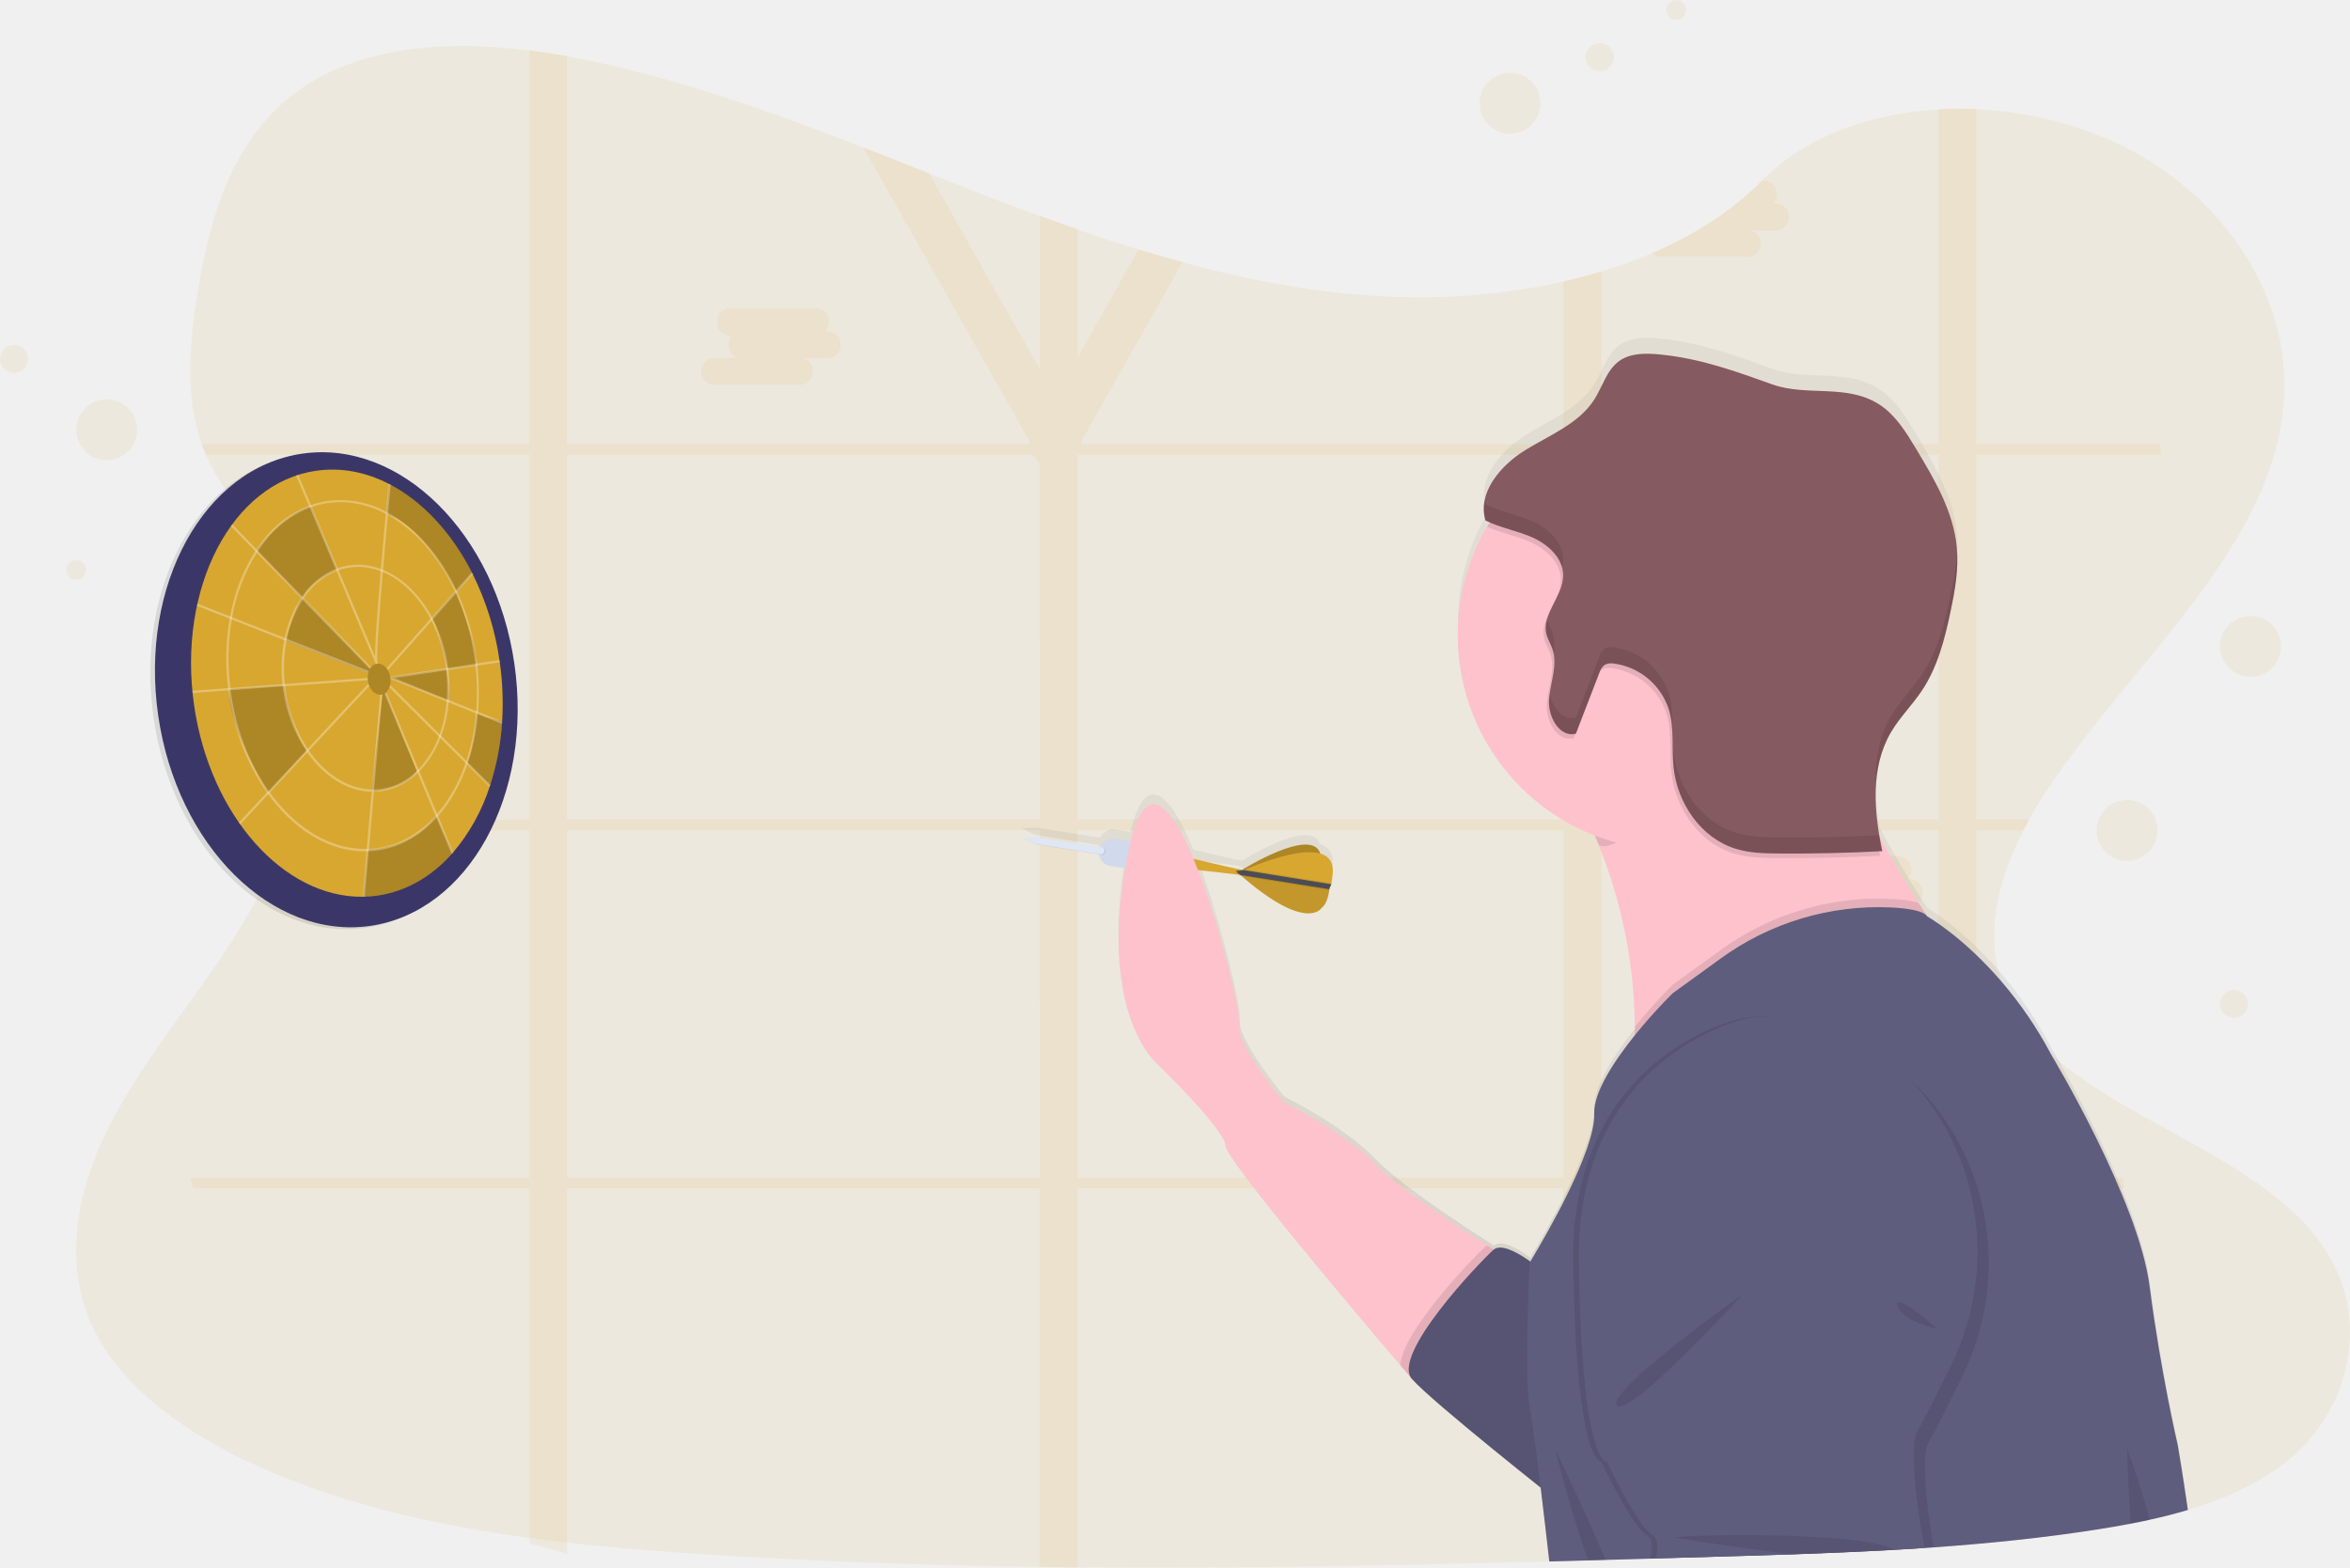
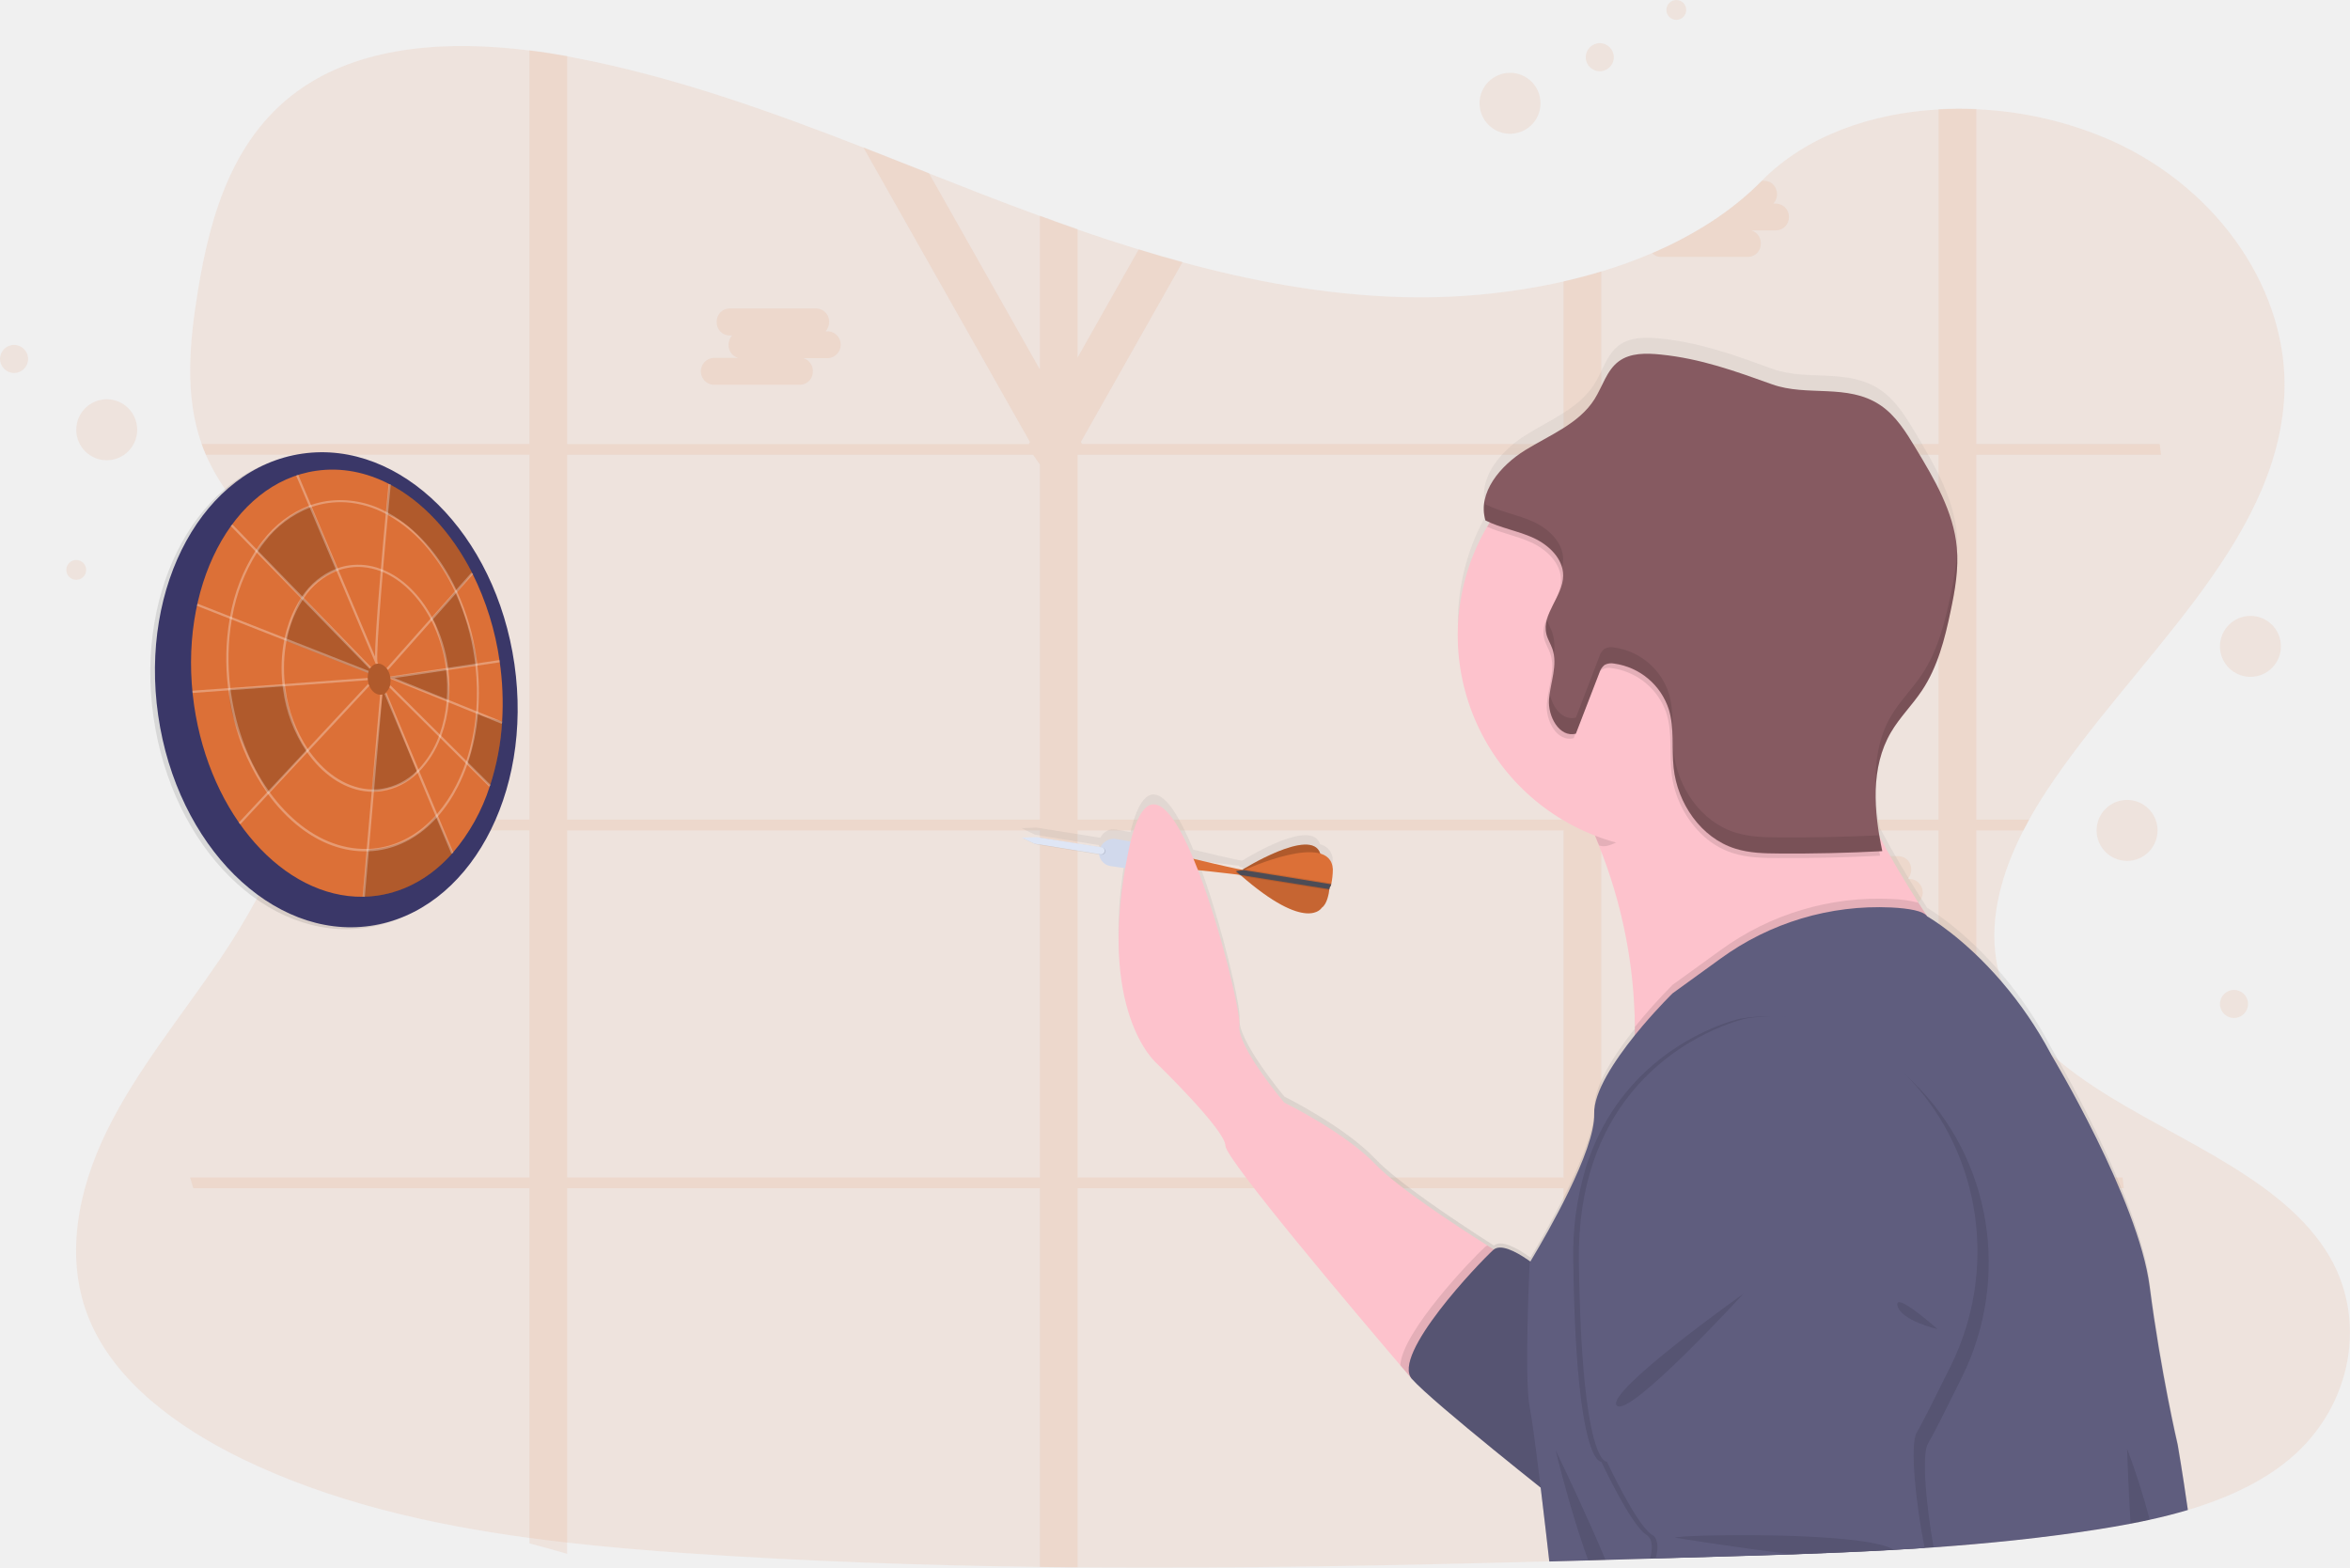
<svg xmlns="http://www.w3.org/2000/svg" id="5b47b5ee-1e8e-415c-b0a6-55d807c2d849" data-name="Layer 1" width="1043.39" height="696.02" viewBox="0 0 1043.39 696.02">
  <defs>
    <linearGradient id="4cef746e-0e8f-4707-9de6-a2d9a59d3521" x1="790.81" y1="795.21" x2="790.81" y2="252" gradientUnits="userSpaceOnUse">
      <stop offset="0" stop-color="gray" stop-opacity="0.25" />
      <stop offset="0.54" stop-color="gray" stop-opacity="0.12" />
      <stop offset="1" stop-color="gray" stop-opacity="0.1" />
    </linearGradient>
  </defs>
-   <path d="M1094.67,749.94c-11,9.12-24.28,15.62-38.62,20.43q-3.13,1.07-6.35,2c-5.54,1.65-11.21,3.08-16.93,4.33-2.82.63-5.66,1.21-8.5,1.75-4.83.93-9.68,1.76-14.5,2.52-17.89,2.81-35.9,4.89-54,6.47q-8.37.74-16.75,1.33l-2.23.16-4,.27-2.46.16c-3.74.25-7.48.47-11.21.68-14.95.84-29.92,1.45-44.89,2-11,.38-21.89.7-32.83,1l-22.25.65-5.75.17-2.52.07q-9.88.3-19.78.57l-1.86.05-5.8.17-11,.3-3.28.09-3,.08c-69.83,1.88-139.71,3.25-209.5,2.66q-8.38-.06-16.75-.18c-51.82-.67-103.58-2.48-155.25-6-18.16-1.24-36.44-2.74-54.62-4.81q-8.4-.95-16.75-2.07c-44.66-6-88.22-16.12-127.24-35-29.39-14.25-56.52-34.52-67.9-61.49-11.49-27.22-5.41-57.79,7.71-84.47s32.86-50.59,49.88-75.66c5.85-8.63,11.38-17.62,16.39-26.86.3-.56.61-1.13.9-1.69q3.85-7.23,7.26-14.64h0q3.24-7.06,6-14.26.83-2.15,1.59-4.29c.06-.16.12-.32.17-.48s.13-.36.19-.54a185.14,185.14,0,0,0,7.54-27.87l.24-1.32c.11-.63.22-1.25.32-1.88s.19-1.17.28-1.76h0a138,138,0,0,0,1.55-26.85c0-.33,0-.66,0-1A113.94,113.94,0,0,0,216.67,391h0c-.06-.39-.12-.77-.2-1.15a107.52,107.52,0,0,0-5.27-19.1c-.1-.27-.21-.55-.32-.83,0-.12-.09-.25-.14-.37-.75-1.91-1.55-3.8-2.43-5.69h0c-.14-.32-.3-.65-.45-1h0c-.29-.61-.58-1.22-.89-1.82h0q-2.11-4.31-4.7-8.51c-2-3.33-4.27-6.59-6.6-9.79l-.33-.45-.27-.38c-3.06-4.17-6.26-8.27-9.38-12.41-2.45-3.23-4.85-6.48-7.1-9.79l-.4-.6a99.75,99.75,0,0,1-7.28-12.53c-.42-.89-.83-1.78-1.21-2.68-.68-1.58-1.31-3.17-1.87-4.77-7.68-21.7-5.35-45.4-1.66-68,5.47-33.58,15.65-69.77,47.16-90.73,27.51-18.31,64.74-20.45,100-16,5.65.7,11.24,1.57,16.75,2.57l3,.57c44.6,8.55,86.78,23.69,128.44,39.9,9.73,3.79,19.44,7.64,29.14,11.47q11.37,4.49,22.75,8.93,13.15,5.12,26.5,10,8.34,3.06,16.75,6,13.49,4.69,27.16,8.91,9.68,3,19.46,5.65c31,8.44,62.8,14.29,95.35,15.42a291.28,291.28,0,0,0,73.81-6.84c5.65-1.28,11.25-2.75,16.75-4.41a218,218,0,0,0,22.6-8.19c18.61-8,35.34-18.56,48.58-32l.11-.11c19.61-19.89,48.36-30,78.48-31.69a164.14,164.14,0,0,1,16.75-.09,166.26,166.26,0,0,1,60.68,14.2c47.64,21.6,78.45,67.33,76.13,113-3.37,66.48-67.46,117.51-105.7,175.67-2.7,4.1-5.27,8.33-7.66,12.65-.88,1.58-1.72,3.17-2.54,4.77-9.42,18.4-15.08,38.27-12,57.36a61.25,61.25,0,0,0,2.44,9.91c.47,1.41,1,2.82,1.59,4.22,4.39,10.46,11.33,19.33,19.89,27.22a136,136,0,0,0,12.23,9.94c35.68,25.94,87.36,42.3,110.19,77.74C1130.06,686.56,1123,726.41,1094.67,749.94Z" transform="translate(-78.3 -101.99)" fill="#d8a730" opacity="0.1" />
-   <path d="M955.79,624.76V470.67H976.7c.82-1.6,1.66-3.19,2.54-4.77H955.79v-162h82c-.18-1.59-.38-3.2-.58-4.77H955.79V150.38a164.14,164.14,0,0,0-16.75.09V299.1H789.27V222.49c-5.5,1.66-11.1,3.13-16.75,4.41v72.2H558.73l-.51-.91,45.14-79.87q-9.78-2.65-19.46-5.65l-27.16,48.05v-57q-8.41-2.92-16.75-6V266l-49.25-87.14c-9.7-3.83-19.41-7.68-29.14-11.47l74,130.85-.52.91H330.12V126.87c-5.51-1-11.1-1.87-16.75-2.57V299.1H167.83c.56,1.6,1.19,3.19,1.87,4.77H313.37v162H208.11c-.05.16-.11.32-.17.48q-.76,2.14-1.59,4.29h107V624.76H162.69q.7,2.38,1.45,4.77H313.37V787.21q8.4,2.22,16.75,4.64V629.53H540V797.69q8.37.12,16.75.18V629.53H772.52V795l11-.3,5.8-.17v-165H939V788.79q8.38-.6,16.75-1.33V629.53h65.5c-.18-1.59-.35-3.18-.52-4.77Zm-415.8,0H330.12V470.67H540Zm0-158.86H330.12v-162H537l3,4.33ZM772.52,624.76H556.74V470.67H772.52Zm0-158.86H556.74v-162H772.52ZM939,624.76H789.27V470.67H939Zm0-158.86H789.27v-162H939Z" transform="translate(-78.3 -101.99)" fill="#d8a730" opacity="0.1" />
-   <path d="M872.57,198.26a5.78,5.78,0,0,1-5.54,6H855.85a5.92,5.92,0,0,1,4.24,5.8,5.78,5.78,0,0,1-5.54,6H815.71a5.29,5.29,0,0,1-3.84-1.68c18.61-8,35.34-18.56,48.58-32l.11-.11h1.22a5.33,5.33,0,0,1,3.91,1.75,6.26,6.26,0,0,1,0,8.38H867A5.78,5.78,0,0,1,872.57,198.26Z" transform="translate(-78.3 -101.99)" fill="#d8a730" opacity="0.1" />
-   <path d="M446.14,249.1h-1.29a6.19,6.19,0,0,0,1.58-4.16h0a5.78,5.78,0,0,0-5.54-6H402.05a5.78,5.78,0,0,0-5.54,6h0a5.78,5.78,0,0,0,5.54,6h1.3a6.19,6.19,0,0,0-1.59,4.16,5.93,5.93,0,0,0,4.24,5.8H394.82a6,6,0,0,0,0,11.93h38.84a5.78,5.78,0,0,0,5.54-6A5.91,5.91,0,0,0,435,261h11.18a6,6,0,0,0,0-11.94Z" transform="translate(-78.3 -101.99)" fill="#d8a730" opacity="0.1" />
-   <path d="M926.6,492.25h-1.3a6.14,6.14,0,0,0,1.58-4.16h0a5.78,5.78,0,0,0-5.54-6H882.5a5.79,5.79,0,0,0-5.54,6h0a5.79,5.79,0,0,0,5.54,6h1.3a6.18,6.18,0,0,0-1.58,4.16,5.9,5.9,0,0,0,4.24,5.79H875.28a6,6,0,0,0,0,11.94h38.84a5.79,5.79,0,0,0,5.54-6,5.91,5.91,0,0,0-4.24-5.79H926.6a6,6,0,0,0,0-11.94Z" transform="translate(-78.3 -101.99)" fill="#d8a730" opacity="0.1" />
+   <path d="M1094.67,749.94c-11,9.12-24.28,15.62-38.62,20.43q-3.13,1.07-6.35,2c-5.54,1.65-11.21,3.08-16.93,4.33-2.82.63-5.66,1.21-8.5,1.75-4.83.93-9.68,1.76-14.5,2.52-17.89,2.81-35.9,4.89-54,6.47q-8.37.74-16.75,1.33l-2.23.16-4,.27-2.46.16c-3.74.25-7.48.47-11.21.68-14.95.84-29.92,1.45-44.89,2-11,.38-21.89.7-32.83,1l-22.25.65-5.75.17-2.52.07q-9.88.3-19.78.57l-1.86.05-5.8.17-11,.3-3.28.09-3,.08c-69.83,1.88-139.71,3.25-209.5,2.66q-8.38-.06-16.75-.18c-51.82-.67-103.58-2.48-155.25-6-18.16-1.24-36.44-2.74-54.62-4.81q-8.4-.95-16.75-2.07c-44.66-6-88.22-16.12-127.24-35-29.39-14.25-56.52-34.52-67.9-61.49-11.49-27.22-5.41-57.79,7.71-84.47s32.86-50.59,49.88-75.66c5.85-8.63,11.38-17.62,16.39-26.86.3-.56.61-1.13.9-1.69q3.85-7.23,7.26-14.64h0q3.24-7.06,6-14.26.83-2.15,1.59-4.29c.06-.16.12-.32.17-.48s.13-.36.19-.54a185.14,185.14,0,0,0,7.54-27.87l.24-1.32c.11-.63.22-1.25.32-1.88s.19-1.17.28-1.76h0a138,138,0,0,0,1.55-26.85c0-.33,0-.66,0-1A113.94,113.94,0,0,0,216.67,391h0c-.06-.39-.12-.77-.2-1.15a107.52,107.52,0,0,0-5.27-19.1c-.1-.27-.21-.55-.32-.83,0-.12-.09-.25-.14-.37-.75-1.91-1.55-3.8-2.43-5.69h0c-.14-.32-.3-.65-.45-1h0c-.29-.61-.58-1.22-.89-1.82h0q-2.11-4.31-4.7-8.51c-2-3.33-4.27-6.59-6.6-9.79l-.33-.45-.27-.38c-3.06-4.17-6.26-8.27-9.38-12.41-2.45-3.23-4.85-6.48-7.1-9.79l-.4-.6a99.75,99.75,0,0,1-7.28-12.53c-.42-.89-.83-1.78-1.21-2.68-.68-1.58-1.31-3.17-1.87-4.77-7.68-21.7-5.35-45.4-1.66-68,5.47-33.58,15.65-69.77,47.16-90.73,27.51-18.31,64.74-20.45,100-16,5.65.7,11.24,1.57,16.75,2.57l3,.57c44.6,8.55,86.78,23.69,128.44,39.9,9.73,3.79,19.44,7.64,29.14,11.47q11.37,4.49,22.75,8.93,13.15,5.12,26.5,10,8.34,3.06,16.75,6,13.49,4.69,27.16,8.91,9.68,3,19.46,5.65c31,8.44,62.8,14.29,95.35,15.42a291.28,291.28,0,0,0,73.81-6.84c5.65-1.28,11.25-2.75,16.75-4.41a218,218,0,0,0,22.6-8.19c18.61-8,35.34-18.56,48.58-32l.11-.11c19.61-19.89,48.36-30,78.48-31.69a164.14,164.14,0,0,1,16.75-.09,166.26,166.26,0,0,1,60.68,14.2c47.64,21.6,78.45,67.33,76.13,113-3.37,66.48-67.46,117.51-105.7,175.67-2.7,4.1-5.27,8.33-7.66,12.65-.88,1.58-1.72,3.17-2.54,4.77-9.42,18.4-15.08,38.27-12,57.36a61.25,61.25,0,0,0,2.44,9.91c.47,1.41,1,2.82,1.59,4.22,4.39,10.46,11.33,19.33,19.89,27.22a136,136,0,0,0,12.23,9.94c35.68,25.94,87.36,42.3,110.19,77.74C1130.06,686.56,1123,726.41,1094.67,749.94Z" transform="translate(-78.3 -101.99)" fill="#dc7037" opacity="0.1" />
+   <path d="M955.79,624.76V470.67H976.7c.82-1.6,1.66-3.19,2.54-4.77H955.79v-162h82c-.18-1.59-.38-3.2-.58-4.77H955.79V150.38a164.14,164.14,0,0,0-16.75.09V299.1H789.27V222.49c-5.5,1.66-11.1,3.13-16.75,4.41v72.2H558.73l-.51-.91,45.14-79.87q-9.78-2.65-19.46-5.65l-27.16,48.05v-57q-8.41-2.92-16.75-6V266l-49.25-87.14c-9.7-3.83-19.41-7.68-29.14-11.47l74,130.85-.52.91H330.12V126.87c-5.51-1-11.1-1.87-16.75-2.57V299.1H167.83c.56,1.6,1.19,3.19,1.87,4.77H313.37v162H208.11c-.05.16-.11.32-.17.48q-.76,2.14-1.59,4.29h107V624.76H162.69q.7,2.38,1.45,4.77H313.37V787.21q8.4,2.22,16.75,4.64V629.53H540V797.69q8.37.12,16.75.18V629.53H772.52V795l11-.3,5.8-.17v-165H939V788.79q8.38-.6,16.75-1.33V629.53h65.5c-.18-1.59-.35-3.18-.52-4.77Zm-415.8,0H330.12V470.67H540Zm0-158.86H330.12v-162H537l3,4.33ZM772.52,624.76H556.74V470.67H772.52Zm0-158.86H556.74v-162H772.52ZM939,624.76H789.27V470.67H939Zm0-158.86H789.27v-162H939Z" transform="translate(-78.3 -101.99)" fill="#dc7037" opacity="0.1" />
+   <path d="M872.57,198.26a5.78,5.78,0,0,1-5.54,6H855.85a5.92,5.92,0,0,1,4.24,5.8,5.78,5.78,0,0,1-5.54,6H815.71a5.29,5.29,0,0,1-3.84-1.68c18.61-8,35.34-18.56,48.58-32l.11-.11h1.22a5.33,5.33,0,0,1,3.91,1.75,6.26,6.26,0,0,1,0,8.38H867A5.78,5.78,0,0,1,872.57,198.26Z" transform="translate(-78.3 -101.99)" fill="#dc7037" opacity="0.1" />
+   <path d="M446.14,249.1h-1.29a6.19,6.19,0,0,0,1.58-4.16h0a5.78,5.78,0,0,0-5.54-6H402.05a5.78,5.78,0,0,0-5.54,6h0a5.78,5.78,0,0,0,5.54,6h1.3a6.19,6.19,0,0,0-1.59,4.16,5.93,5.93,0,0,0,4.24,5.8H394.82a6,6,0,0,0,0,11.93h38.84a5.78,5.78,0,0,0,5.54-6A5.91,5.91,0,0,0,435,261h11.18a6,6,0,0,0,0-11.94Z" transform="translate(-78.3 -101.99)" fill="#dc7037" opacity="0.1" />
+   <path d="M926.6,492.25h-1.3a6.14,6.14,0,0,0,1.58-4.16h0a5.78,5.78,0,0,0-5.54-6H882.5a5.79,5.79,0,0,0-5.54,6h0a5.79,5.79,0,0,0,5.54,6h1.3a6.18,6.18,0,0,0-1.58,4.16,5.9,5.9,0,0,0,4.24,5.79H875.28a6,6,0,0,0,0,11.94h38.84a5.79,5.79,0,0,0,5.54-6,5.91,5.91,0,0,0-4.24-5.79H926.6a6,6,0,0,0,0-11.94Z" transform="translate(-78.3 -101.99)" fill="#dc7037" opacity="0.1" />
  <ellipse cx="225.54" cy="409.09" rx="79.9" ry="105.91" transform="translate(-134.33 -65.65) rotate(-8.2)" opacity="0.1" />
  <ellipse cx="227.6" cy="408.24" rx="79.9" ry="105.91" transform="translate(-134.18 -65.37) rotate(-8.2)" fill="#3a3768" />
-   <path d="M301.25,422.17A114.05,114.05,0,0,1,295.79,451a85.53,85.53,0,0,1-16.48,29.63c-9,10.29-20.44,17.1-33.42,19a50.47,50.47,0,0,1-6.47.5c-35.1.48-67.88-36-74.95-85.07C157,363,181.25,316.35,218.71,311c11.15-1.61,22.2.61,32.43,5.91,14.73,7.6,27.76,21.58,36.88,39.64h0a126.76,126.76,0,0,1,12.11,39A129.4,129.4,0,0,1,301.25,422.17Z" transform="translate(-78.3 -101.99)" fill="#d8a730" />
-   <path d="M248.18,409.4l-4.84,44.09s15.48-1.45,20-9.19l-14.27-35.64Z" transform="translate(-78.3 -101.99)" fill="#d8a730" />
+   <path d="M301.25,422.17A114.05,114.05,0,0,1,295.79,451a85.53,85.53,0,0,1-16.48,29.63c-9,10.29-20.44,17.1-33.42,19a50.47,50.47,0,0,1-6.47.5c-35.1.48-67.88-36-74.95-85.07C157,363,181.25,316.35,218.71,311c11.15-1.61,22.2.61,32.43,5.91,14.73,7.6,27.76,21.58,36.88,39.64h0a126.76,126.76,0,0,1,12.11,39A129.4,129.4,0,0,1,301.25,422.17Z" transform="translate(-78.3 -101.99)" fill="#dc7037" />
+   <path d="M248.18,409.4l-4.84,44.09s15.48-1.45,20-9.19l-14.27-35.64Z" transform="translate(-78.3 -101.99)" fill="#dc7037" />
  <path d="M248.18,409.4l-4.84,44.09s15.48-1.45,20-9.19l-14.27-35.64Z" transform="translate(-78.3 -101.99)" opacity="0.2" />
  <path d="M180.07,407.93l24.35-1.64s2.53,18.5,10.22,28.91L197.35,454S179.42,425.43,180.07,407.93Z" transform="translate(-78.3 -101.99)" opacity="0.2" />
  <rect x="171.26" y="436.31" width="84.22" height="1" transform="translate(-329.9 192.93) rotate(-47)" fill="#fff" opacity="0.3" />
  <polygon points="85.49 307.66 85.41 306.66 165.29 300.84 165.37 301.83 85.49 307.66" fill="#fff" opacity="0.3" />
  <path d="M288,356.51h0l-6.91,8.38c-17.09-32.71-31.35-34.55-31.35-34.55l1.38-13.48C265.87,324.47,278.9,338.45,288,356.51Z" transform="translate(-78.3 -101.99)" opacity="0.2" />
  <path d="M212.41,366.9l31.54,33-2.21.93-36.68-14.42S208,374.68,212.41,366.9Z" transform="translate(-78.3 -101.99)" opacity="0.2" />
  <rect x="203.38" y="344.53" width="1" height="81.76" transform="translate(-307.7 332.24) rotate(-68.55)" fill="#fff" opacity="0.3" />
  <path d="M250.79,402.64,276.51,399s1.81,10.64.85,13.75a2.33,2.33,0,0,1-.11.28Z" transform="translate(-78.3 -101.99)" opacity="0.2" />
  <path d="M192.14,346.34s10.75-15.53,24.14-19.65L228.12,355s-11.54,4.27-15.58,12.79Z" transform="translate(-78.3 -101.99)" opacity="0.2" />
  <path d="M246.43,397.3l-.86-.11c-.19,0-.4-.06-.54-.66l-35.25-83.4.92-.39,34.11,80.72c0-4.49.54-14.49,2.41-36.78,1.65-19.68,3.57-39.58,3.59-39.78l1,.1c-2.86,29.61-6.68,74-5.92,79Z" transform="translate(-78.3 -101.99)" fill="#fff" opacity="0.3" />
  <rect x="211.45" y="322.63" width="1" height="88.47" transform="translate(-274.03 149.51) rotate(-44.18)" fill="#fff" opacity="0.3" />
  <path d="M269.87,376.67l10.77-12.2s10.23,25.23,9.08,32.73L276.93,399S272.33,377.35,269.87,376.67Z" transform="translate(-78.3 -101.99)" opacity="0.2" />
  <rect x="240.61" y="377.3" width="56.97" height="1" transform="translate(-270.38 226.16) rotate(-48.39)" fill="#fff" opacity="0.3" />
  <path d="M277.4,399.45l-.06-.53c0-.16,0-.31-.07-.46s0-.41-.08-.62a66.13,66.13,0,0,0-6.62-20.95c-.11-.21-.22-.42-.34-.63a2.19,2.19,0,0,0-.16-.3c-5.38-10-13.1-17.47-21.71-21-.32-.14-.64-.26-1-.38a28.24,28.24,0,0,0-14-1.59,26.65,26.65,0,0,0-5.16,1.27,2.43,2.43,0,0,0-.38.13l-.57.21a32.77,32.77,0,0,0-14.78,12.12l-.11.16-.29.43h0a2.2,2.2,0,0,0-.17.25c-.42.63-.83,1.27-1.22,1.94s-.74,1.28-1.09,2a53.16,53.16,0,0,0-4.9,13.74c-.08.33-.15.67-.21,1a65.62,65.62,0,0,0-.78,19.52l.06.59c0,.13,0,.27.05.4.07.55.14,1.1.22,1.65a64.41,64.41,0,0,0,10.1,26.82c.06.1.13.19.2.29s.25.37.39.55c.34.5.69,1,1.06,1.46,7,9.31,16.37,15.24,26.19,15.94.43,0,.87.05,1.31.06h1a26.2,26.2,0,0,0,3.52-.27,29.08,29.08,0,0,0,15.89-8c.26-.24.52-.49.77-.75a43.42,43.42,0,0,0,9.35-14.74c.14-.34.27-.68.4-1a59.44,59.44,0,0,0,3.34-14.88l.09-1.05A67.71,67.71,0,0,0,277.4,399.45ZM273.49,428c-.12.35-.25.7-.38,1a42.78,42.78,0,0,1-9,14.51c-.25.26-.5.52-.76.76a28.15,28.15,0,0,1-15.62,7.94,24.31,24.31,0,0,1-3.29.26h-1c-10.27-.21-20.11-6.4-27.34-16.32l-.62-.87c-.2-.28-.39-.56-.57-.85a63.29,63.29,0,0,1-9.81-26.22c-.08-.53-.15-1.06-.21-1.58,0-.34-.08-.67-.11-1a64.63,64.63,0,0,1,.73-19.07c.06-.34.12-.67.2-1a52.07,52.07,0,0,1,4.85-13.65l.66-1.21c.47-.83,1-1.64,1.47-2.41.15-.23.3-.46.46-.68a1.63,1.63,0,0,1,.11-.17,31.91,31.91,0,0,1,14.46-11.93l.94-.35h0a26.55,26.55,0,0,1,10.55-1.39,28.69,28.69,0,0,1,8.11,1.82l1,.39c8.38,3.52,15.87,10.92,21.09,20.75.17.31.33.63.49.95A65.5,65.5,0,0,1,276.2,398l.09.61h0c0,.12,0,.25,0,.37s.05.41.07.62a66,66,0,0,1,.31,12.83c0,.11,0,.22,0,.32l-.06.73h0A57.91,57.91,0,0,1,273.49,428Z" transform="translate(-78.3 -101.99)" fill="#fff" opacity="0.3" />
  <path d="M301.25,422.17A114.05,114.05,0,0,1,295.79,451l-10.27-10.39c2.8-4.22,4.52-22.4,4.52-22.4l.59.41C291.15,419.73,296.83,421.18,301.25,422.17Z" transform="translate(-78.3 -101.99)" opacity="0.2" />
  <rect x="273.08" y="397.4" width="1" height="62.76" transform="translate(-301.65 218.32) rotate(-45.15)" fill="#fff" opacity="0.3" />
  <polygon points="222.71 321.35 171.41 300.61 221.75 293.04 221.9 294.03 175.18 301.05 223.08 320.42 222.71 321.35" fill="#fff" opacity="0.3" />
  <path d="M279.31,480.67c-9,10.29-20.44,17.1-33.42,19a50.47,50.47,0,0,1-6.47.5l2.1-21s19.23.29,30.37-15.23Z" transform="translate(-78.3 -101.99)" opacity="0.2" />
  <rect x="263.8" y="406.81" width="1" height="77.01" transform="translate(-229.72 34.56) rotate(-22.71)" fill="#fff" opacity="0.3" />
  <rect x="198.63" y="454.76" width="90.1" height="1" transform="translate(-309.25 556.67) rotate(-85.04)" fill="#fff" opacity="0.3" />
  <path d="M290.3,397.51c0-.33-.07-.66-.12-1-.09-.82-.2-1.64-.32-2.46a106.11,106.11,0,0,0-8.55-29.27l0-.09-.42-.89c-7.33-15.45-18.05-27.51-30.24-34.13-.24-.14-.49-.27-.74-.4l-.21-.11a42.84,42.84,0,0,0-26-4.75,40,40,0,0,0-7.31,1.77l-.94.34h0a47.36,47.36,0,0,0-20.37,15.35q-1.5,1.89-2.87,3.94c-.19.28-.38.56-.56.85a80.42,80.42,0,0,0-11.19,29c-.07.33-.13.66-.18,1a104.88,104.88,0,0,0-.71,30.82c0,.33.08.66.13,1s.12.95.19,1.43c.11.77.23,1.55.36,2.31,0,0,0,0,0,.07.49,3,1.1,5.91,1.82,8.77a.29.29,0,0,0,0,.09,97,97,0,0,0,14.74,32.69c.19.28.38.55.59.83a77.44,77.44,0,0,0,6.4,7.71c1.34,1.42,2.72,2.75,4.12,4,9.07,8.13,19.2,12.75,29.47,13.48,1.2.08,2.41.11,3.61.08h.42a5.68,5.68,0,0,0,.59,0,38.53,38.53,0,0,0,4-.36c9.84-1.42,18.75-6.38,26-14.35.09-.09.17-.19.25-.28l.49-.54a64,64,0,0,0,8.87-13.22,77.16,77.16,0,0,0,4.08-9.53,5.52,5.52,0,0,0,.18-.53,5.52,5.52,0,0,0,.18-.53,91.59,91.59,0,0,0,4.44-21.45c0-.16,0-.31.05-.47s0-.38.05-.57q.31-4.08.32-8.25A109.44,109.44,0,0,0,290.3,397.51Zm-.69,21.22a90.45,90.45,0,0,1-4.26,21.06q-.17.52-.36,1a76.57,76.57,0,0,1-4.18,9.86,62.92,62.92,0,0,1-8.42,12.64c-.23.28-.48.56-.73.83-7.2,8-16,13-25.76,14.39q-1.89.27-3.78.36l-1,0c-11.39.24-22.77-4.47-32.81-13.59-1.27-1.15-2.52-2.38-3.75-3.67a78.67,78.67,0,0,1-6.44-7.76l-.29-.42-.3-.42c-8.49-12-14.3-27-16.65-43.33-.07-.45-.13-.9-.19-1.35,0-.17,0-.34-.07-.52s0-.31-.05-.47a104,104,0,0,1,.65-30.38l.18-1a79.39,79.39,0,0,1,11-28.64q.15-.25.33-.51c.07-.12.15-.24.23-.35.88-1.33,1.81-2.61,2.77-3.83a46.48,46.48,0,0,1,20.16-15.26l.67-.24.28-.1a38.87,38.87,0,0,1,7.06-1.7,39.55,39.55,0,0,1,8.34-.3,43.84,43.84,0,0,1,17.38,5.13l.2.1.75.41a63.73,63.73,0,0,1,18,15.27,87,87,0,0,1,11.66,18.6c.05.09.09.19.13.28l.33.7h0a105.64,105.64,0,0,1,8.28,28.6c.12.82.23,1.63.33,2.45,0,.2,0,.39.07.59s0,.27,0,.41a105.92,105.92,0,0,1,.39,20Q289.67,418.2,289.61,418.73Z" transform="translate(-78.3 -101.99)" fill="#fff" opacity="0.3" />
-   <ellipse cx="246.62" cy="403.54" rx="5.03" ry="6.92" transform="translate(-133.32 -62.7) rotate(-8.2)" fill="#d8a730" />
+   <ellipse cx="246.62" cy="403.54" rx="5.03" ry="6.92" transform="translate(-133.32 -62.7) rotate(-8.2)" fill="#dc7037" />
  <ellipse cx="246.62" cy="403.54" rx="5.03" ry="6.92" transform="translate(-133.32 -62.7) rotate(-8.2)" opacity="0.2" />
-   <circle cx="670.45" cy="45.86" r="13.54" fill="#d8a730" opacity="0.1" />
-   <circle cx="47.39" cy="190.8" r="13.54" fill="#d8a730" opacity="0.1" />
-   <circle cx="999.19" cy="286.97" r="13.54" fill="#d8a730" opacity="0.1" />
-   <circle cx="944.41" cy="368.68" r="13.54" fill="#d8a730" opacity="0.1" />
-   <circle cx="710.3" cy="25.4" r="6.24" fill="#d8a730" opacity="0.1" />
-   <circle cx="6.24" cy="159.36" r="6.24" fill="#d8a730" opacity="0.1" />
-   <circle cx="991.89" cy="445.73" r="6.24" fill="#d8a730" opacity="0.1" />
-   <circle cx="744.28" cy="4.41" r="4.41" fill="#d8a730" opacity="0.1" />
-   <circle cx="33.85" cy="253.03" r="4.41" fill="#d8a730" opacity="0.1" />
+   <circle cx="670.45" cy="45.86" r="13.54" fill="#dc7037" opacity="0.1" />
+   <circle cx="47.39" cy="190.8" r="13.54" fill="#dc7037" opacity="0.1" />
+   <circle cx="999.19" cy="286.97" r="13.54" fill="#dc7037" opacity="0.1" />
+   <circle cx="944.41" cy="368.68" r="13.54" fill="#dc7037" opacity="0.1" />
+   <circle cx="710.3" cy="25.4" r="6.24" fill="#dc7037" opacity="0.1" />
+   <circle cx="6.24" cy="159.36" r="6.24" fill="#dc7037" opacity="0.1" />
+   <circle cx="991.89" cy="445.73" r="6.24" fill="#dc7037" opacity="0.1" />
+   <circle cx="744.28" cy="4.41" r="4.41" fill="#dc7037" opacity="0.1" />
+   <circle cx="33.85" cy="253.03" r="4.41" fill="#dc7037" opacity="0.1" />
  <path d="M1045.21,742.79s-7.48-32.17-12.46-71.28-43.59-104.1-43.59-104.1c-.17-.33-.35-.67-.53-1a177.52,177.52,0,0,0-21.48-31.85c-17-20.07-32.42-29.09-33.19-29.53h0c-1.22-1.86-2.53-3.91-3.91-6.1-5.18-8.19-11.34-18.49-17.22-29.61,0-.26-.09-.51-.14-.77h0c-2.62-15.84-2.72-32.5,5.16-46.18,3.89-6.75,9.5-12.31,13.78-18.81,7-10.6,10.18-23.25,12.75-35.73,1.81-8.73,3.37-17.63,2.91-26.52,0-.14,0-.27,0-.4v0c0-.62-.08-1.24-.14-1.86-1.47-16.12-9.92-30.6-18.16-44.47-4.34-7.3-8.9-14.83-15.89-19.55-14.54-9.81-32.36-3.67-47.9-9.29-16.51-6-31.6-11.59-49.57-13.43-6.37-.65-13.37-.81-18.53,3-5.42,4-7.22,11.3-10.82,17.07-6.87,11-19.83,16-30.77,22.92-8.31,5.21-16.28,13.54-18,22.71,0,0,0-.05,0-.08a20.22,20.22,0,0,0-.32,3c0,.06,0,.13,0,.19v.3a18.17,18.17,0,0,0,.74,5.47c.62.32,1.25.6,1.89.88-.4.65-.8,1.3-1.18,2l-.84,1.49A97.36,97.36,0,0,0,786.41,468.7h0c.59,1.44,1.2,2.93,1.8,4.47a226.44,226.44,0,0,1,16,81.58h0c0,.26,0,.52,0,.78,0,1,0,2,0,3.05h0c-9,11.4-18.33,25.54-18,35.32.54,16.38-21.3,54.49-27.19,64.45l-1.18,2h0c-5.88-4.26-12.87-8.09-16.26-5.4l-2.84-1.82c-14.36-9.22-40-26.3-49.67-36.51-13.7-14.51-40.48-27.76-40.48-27.76s-21.17-25.24-19.92-34.7c.62-4.71-7.88-42.31-18.41-69.9,7.69.81,15.59,1.78,18,2.08l.59.52.83.13c29.11,25.58,35.48,14.18,35.48,14.18,2.38-1.61,3.19-6.46,3.42-8.32,0-.18,0-.32,0-.44l.15,0c0-.15,0-.27,0-.37a2.68,2.68,0,0,0,.16-.34l.07-.13.05-.1c0-.08.07-.17.11-.26a4.63,4.63,0,0,0,.39-1l-.08,0a37.45,37.45,0,0,0,.61-6.34,7.2,7.2,0,0,0-5.64-7.06c0-.05,0-.1-.05-.16-3.78-11.24-31.27,5.43-34.31,7.32l-.74.08c-5.51-1.1-14-3.11-21.19-4.85-9.75-23.72-20.81-37-27.9-7.81l-6.52-1.12a6,6,0,0,0-4.66,1.1,7.91,7.91,0,0,0-2.23,2.54l-28.29-4.48-6.67.23,5.65,2.73.42.2,28.29,4.61a6.13,6.13,0,0,0,5.25,5.29l6.35.92c-11.34,66.19,14,87.79,14,87.79s30.51,29.92,30.51,37c0,6,59.56,77.27,77.66,98.78,3.24,3.86,5.16,6.12,5.16,6.12,7.11,8.17,41.3,36.08,57.21,48.94h0c1.56,13,3,26,3.83,33.13l3-.08,14.23-.39,7.66-.23q9.9-.27,19.78-.57l2.52-.07,5.75-.18q11.13-.32,22.25-.66c10.94-.33,21.88-.65,32.83-1,15-.53,29.94-1.14,44.89-2,3.73-.21,7.47-.43,11.21-.68l2.46-.17,4-.27c24.46-1.73,48.82-4.22,73-8.06,4.82-.77,9.67-1.61,14.5-2.56,2.84-.54,5.68-1.13,8.5-1.77,5.72-1.27,11.39-2.72,16.93-4.39C1047.32,755.19,1045.21,742.79,1045.21,742.79Z" transform="translate(-78.3 -101.99)" fill="url(#4cef746e-0e8f-4707-9de6-a2d9a59d3521)" />
-   <path d="M632.76,490.57l-3.72-.13s-25.23-3.13-33.31-3.32a5.58,5.58,0,0,0-2.43.19l1.79-7.22,2.19.54c7.69,1.9,33.18,8.14,37.28,8.28C639.41,489.07,632.76,490.57,632.76,490.57Z" transform="translate(-78.3 -101.99)" fill="#d8a730" />
-   <path d="M629.83,488.17s30.6-19.14,34.6-7.39S658,494.26,658,494.26Z" transform="translate(-78.3 -101.99)" fill="#d8a730" />
+   <path d="M632.76,490.57l-3.72-.13s-25.23-3.13-33.31-3.32a5.58,5.58,0,0,0-2.43.19l1.79-7.22,2.19.54c7.69,1.9,33.18,8.14,37.28,8.28C639.41,489.07,632.76,490.57,632.76,490.57Z" transform="translate(-78.3 -101.99)" fill="#dc7037" />
+   <path d="M629.83,488.17s30.6-19.14,34.6-7.39S658,494.26,658,494.26Z" transform="translate(-78.3 -101.99)" fill="#dc7037" />
  <path d="M629.83,488.17s30.6-19.14,34.6-7.39S658,494.26,658,494.26Z" transform="translate(-78.3 -101.99)" opacity="0.2" />
-   <path d="M665.15,505S658.7,516.42,629,490.44l.41-.53,1.23-1.59s38.44-17.67,39.44-.41a33.31,33.31,0,0,1-.72,6.68,3.46,3.46,0,0,1-.61,1.32l-.14.13s0,.27-.08.73C668.34,498.61,667.53,503.39,665.15,505Z" transform="translate(-78.3 -101.99)" fill="#d8a730" />
+   <path d="M665.15,505S658.7,516.42,629,490.44l.41-.53,1.23-1.59s38.44-17.67,39.44-.41a33.31,33.31,0,0,1-.72,6.68,3.46,3.46,0,0,1-.61,1.32l-.14.13s0,.27-.08.73C668.34,498.61,667.53,503.39,665.15,505Z" transform="translate(-78.3 -101.99)" fill="#dc7037" />
  <path d="M665.15,505S658.7,516.42,629,490.44l.41-.53.69-.71,38.65,6.71-.14.13s0,.27-.08.73C668.34,498.61,667.53,503.39,665.15,505Z" transform="translate(-78.3 -101.99)" opacity="0.1" />
  <path d="M668.77,496.36,629.23,490l-2-1.7,3.62-.42,38.71,6.27a2.87,2.87,0,0,1-.74,1.45S668.83,495.9,668.77,496.36Z" transform="translate(-78.3 -101.99)" opacity="0.1" />
  <path d="M668.38,497.18l-39.54-6.33-2-1.69,3.61-.43L669.2,495a2.79,2.79,0,0,1-.75,1.45S668.44,496.73,668.38,497.18Z" transform="translate(-78.3 -101.99)" opacity="0.1" />
  <path d="M668.57,496.77,629,490.44l-2-1.69,3.61-.43,38.72,6.27a3,3,0,0,1-.75,1.45S668.63,496.31,668.57,496.77Z" transform="translate(-78.3 -101.99)" fill="#4c4c56" />
  <path d="M595.73,487.12a5.58,5.58,0,0,0-2.43.19l1.79-7.22,2.19.54A27,27,0,0,1,595.73,487.12Z" transform="translate(-78.3 -101.99)" opacity="0.1" />
  <path d="M596,478.24l-22.21-3.76a6.05,6.05,0,0,0-4.66,1.09,6.29,6.29,0,0,0-2.87,5.5,6.08,6.08,0,0,0,5.29,5.47l22.27,3.16S597.84,479.89,596,478.24Z" transform="translate(-78.3 -101.99)" fill="#d1d9ec" />
  <path d="M532.33,474.08l6.68-.24,28.79,4.51a1.59,1.59,0,0,1,1.32,1.87h0a1.59,1.59,0,0,1-1.81,1.26L538,476.77Z" transform="translate(-78.3 -101.99)" opacity="0.1" />
  <path d="M531.92,473.88l6.67-.23,28.8,4.5A1.59,1.59,0,0,1,568.7,480h0a1.59,1.59,0,0,1-1.8,1.27l-29.32-4.72Z" transform="translate(-78.3 -101.99)" fill="#dfe6f5" />
  <path d="M748.79,661.28,705.2,714.21s-1.92-2.23-5.16-6.05c-18.1-21.23-77.66-91.54-77.66-97.5,0-7-30.51-36.56-30.51-36.56s-27.4-23-12.46-94.68,50.44,68.52,49.2,77.86,19.92,34.25,19.92,34.25,26.78,13.08,40.48,27.4c9.64,10.08,35.31,26.94,49.67,36C744.74,658.81,748.79,661.28,748.79,661.28Z" transform="translate(-78.3 -101.99)" fill="#fdc2cc" />
  <path d="M748.79,661.28,705.2,714.21s-1.92-2.23-5.16-6.05c.7-14.82,32-47.52,37.54-52.49a4,4,0,0,1,1.1-.7C744.74,658.81,748.79,661.28,748.79,661.28Z" transform="translate(-78.3 -101.99)" opacity="0.1" />
  <path d="M767.47,670s-19.93-18.68-26.15-13.07-45.46,46.7-36.12,57.29S770.58,769,770.58,769Z" transform="translate(-78.3 -101.99)" fill="#5f5d7e" />
  <path d="M767.47,670s-19.93-18.68-26.15-13.07-45.46,46.7-36.12,57.29S770.58,769,770.58,769Z" transform="translate(-78.3 -101.99)" opacity="0.1" />
  <path d="M942.45,521.17S923,539.94,898.64,560.3l-.92.76-1.42,1.18h0c-38.86,32.14-88.94,66.82-94.1,37.14a41.27,41.27,0,0,1-.07-11.69c.06-.57.14-1.16.22-1.76s.16-1.16.22-1.73a196.11,196.11,0,0,0,1.61-22.55c0-1.27,0-2.53,0-3.78a221,221,0,0,0-16-80.53c-.6-1.52-1.21-3-1.8-4.41h0c-8-19.08-15.83-30.22-15.83-30.22s11.57-7,27.61-16c5.89-3.28,12.37-6.81,19.11-10.35,37-19.4,81.49-38.8,75.33-16-2.91,10.79-.21,25.11,5.15,40.1.3.83.6,1.64.91,2.46a246.42,246.42,0,0,0,12,26.49l.3.58c6.43,12.32,13.36,23.83,19.1,32.78,1.38,2.16,2.69,4.18,3.91,6C939,516.47,942.45,521.17,942.45,521.17Z" transform="translate(-78.3 -101.99)" fill="#fdc2cc" />
  <path d="M898.69,442.92c-.29.43-.6.86-.91,1.28-9.34,12.7-20.15,20.26-33,24.52-8.86,2.95-18.72,4.34-29.77,4.78-2.75.1-5.56.15-8.46.15a169.19,169.19,0,0,1-20-1.15c-3.49-.55-7.14,1.8-10.67,3.52-2.63,1.27-5.2,2.2-7.6,1.32-.6-1.52-1.21-3-1.8-4.41h0c-8-19.08-15.83-30.22-15.83-30.22s11.57-7,27.61-16c5.89-3.28,12.37-6.81,19.11-10.35,37-19.4,81.49-38.8,75.33-16-2.91,10.79-.21,25.11,5.15,40.1C898.08,441.29,898.38,442.1,898.69,442.92Z" transform="translate(-78.3 -101.99)" opacity="0.1" />
  <path d="M916.3,384c0,1.46,0,2.9-.1,4.34a95.37,95.37,0,0,1-75.92,89.08,96,96,0,0,1-34.48.77,91.46,91.46,0,0,1-10-2.14,93.92,93.92,0,0,1-9.4-3.09h0a95.46,95.46,0,0,1-48.71-135.6l.84-1.47A95.4,95.4,0,0,1,916.3,384Z" transform="translate(-78.3 -101.99)" fill="#fdc2cc" />
  <path d="M942.45,521.17S791.13,667.5,802.34,585.93a202.11,202.11,0,0,0,1.86-28.06,246.86,246.86,0,0,1,16.71-18.64l21.26-15.37a119.06,119.06,0,0,1,75.76-22.76,55,55,0,0,1,12.12,1.67C937.18,513.94,942.45,521.17,942.45,521.17Z" transform="translate(-78.3 -101.99)" opacity="0.1" />
  <path d="M1049.7,772.39c-5.54,1.65-11.21,3.08-16.93,4.33-2.82.63-5.66,1.21-8.5,1.75-4.83.93-9.68,1.76-14.5,2.52-24.14,3.79-48.5,6.25-73,8l-4,.27-2.46.16c-3.74.25-7.48.47-11.21.68-14.95.84-29.92,1.45-44.89,2-11,.38-21.89.7-32.83,1l-22.25.65-5.75.17-2.52.07q-9.88.3-19.78.57l-7.66.22-14.23.39-3,.08c-.8-7.06-2.27-19.89-3.83-32.7h0l-.36-3c-1.72-14.13-3.5-27.7-4.53-32.84-2.49-12.45,0-64.14,0-64.14l.27-.43h0l1.18-2c5.89-9.83,27.73-47.45,27.19-63.62-.32-9.65,9-23.61,18-34.86,1.18-1.46,2.35-2.88,3.5-4.23C814.78,549,820.92,543,820.92,543l21.25-15.38a119.21,119.21,0,0,1,75.77-22.74c8,.41,14.38,1.53,16,3.94h0c.69.39,16.19,9.29,33.19,29.15a175.34,175.34,0,0,1,21.48,31.44c.18.32.36.65.53,1,0,0,38.61,64.14,43.59,102.75s12.46,70.36,12.46,70.36S1047.32,755.71,1049.7,772.39Z" transform="translate(-78.3 -101.99)" fill="#5f5d7e" />
  <path d="M926.89,737.87c-3.39,5.51-.14,33.59,3.47,51.51-3.74.25-7.48.47-11.21.68-14.95.84-29.92,1.45-44.89,2-11,.38-21.89.7-32.83,1l-22.25.65-5.75.17-2.52.07c1.17-4.23,1.4-8.65-1.71-10.62-6.85-4.36-19.93-32.39-19.93-32.39s-11.2,2.5-12.45-89a132.21,132.21,0,0,1,5.57-41.45,102.12,102.12,0,0,1,4.71-12.34,0,0,0,0,1,0,0,96.42,96.42,0,0,1,15.46-23.89h0c21.4-24.22,48.34-30,48.34-30a80.32,80.32,0,0,1,14.17-1.08h.12a73.44,73.44,0,0,1,32.5,8A84.61,84.61,0,0,1,910,568.69a98.62,98.62,0,0,1,10.32,8.82c34.92,34,43.18,87.09,21.61,130.82C935.05,722.34,928.82,734.73,926.89,737.87Z" transform="translate(-78.3 -101.99)" opacity="0.1" />
  <path d="M934.36,742.85c-3.07,5-.7,28.41,2.45,46.1l-4,.27-2.46.16c-3.74.25-7.48.47-11.21.68-14.95.84-29.92,1.45-44.89,2-11,.38-21.89.7-32.83,1l-22.25.65c0-2.28-.7-4.25-2.51-5.4a15.5,15.5,0,0,1-3.32-3.25c-.29-.35-.59-.73-.89-1.12-6.93-9.2-15.71-28-15.71-28s-11.21,2.49-12.46-89c-.4-29.82,7.32-51.64,17.91-67.51,21.94-32.86,56.19-40.22,56.19-40.22a75.79,75.79,0,0,1,37.9,3.09A77,77,0,0,1,910,568.69,95.07,95.07,0,0,1,926.23,581l1.6,1.53c34.92,34,43.17,87.09,21.6,130.82C942.52,727.32,936.29,739.71,934.36,742.85Z" transform="translate(-78.3 -101.99)" opacity="0.1" />
  <path d="M929.38,737.87c-3.38,5.5-.16,33.43,3.44,51.35l-2.46.16c-3.74.25-7.48.47-11.21.68-14.95.84-29.92,1.45-44.89,2-11,.38-21.89.7-32.83,1l-22.25.65-5.75.17c.88-3.23,1.21-6.56-.08-8.82a4.83,4.83,0,0,0-.89-1.12,3.91,3.91,0,0,0-.77-.61c-6.85-4.36-19.93-32.39-19.93-32.39s-11.2,2.5-12.45-89c-.46-34.26,9.8-58,22.82-74.22,21.78-27.17,51.28-33.51,51.28-33.51a81.32,81.32,0,0,1,11.68-1.08h.12a73.62,73.62,0,0,1,33.42,7.2,90.85,90.85,0,0,1,24.21,17.22c1.16,1.13,2.3,2.28,3.39,3.45,32,34.09,39.08,85.1,18.22,127.37C937.54,722.34,931.31,734.73,929.38,737.87Z" transform="translate(-78.3 -101.99)" fill="#5f5d7e" />
  <path d="M852.35,676.39S790.9,720,796.14,726,852.35,676.39,852.35,676.39Z" transform="translate(-78.3 -101.99)" opacity="0.1" />
  <path d="M938.58,692.1s-19.2-17.1-17.81-10.47S938.58,692.1,938.58,692.1Z" transform="translate(-78.3 -101.99)" opacity="0.1" />
  <path d="M919.15,790.06c-14.95.84-29.92,1.45-44.89,2-25.63-3-52.28-7.41-52.28-7.41C824.29,783.3,906.06,781.67,919.15,790.06Z" transform="translate(-78.3 -101.99)" opacity="0.1" />
  <path d="M1032.77,776.72c-2.82.63-5.66,1.21-8.5,1.75-1.11-17.89-1.55-33.3-1.55-33.3A317.53,317.53,0,0,1,1032.77,776.72Z" transform="translate(-78.3 -101.99)" opacity="0.1" />
  <path d="M791.13,794.52l-7.66.22c-6.1-16.66-11.34-36.42-13.48-44.81-.66-2.59-1-4.1-1-4.1l.95,2C773.09,754.4,783.53,776.32,791.13,794.52Z" transform="translate(-78.3 -101.99)" opacity="0.1" />
  <path d="M910,418.07a94.75,94.75,0,0,1-12.24,22.39c.3.83.6,1.64.91,2.46a246.42,246.42,0,0,0,12,26.49l.3.58c.52,4,1.24,8,2.07,11.9q-22.8,1.2-45.65,1.05c-6.62,0-13.34-.19-19.65-2.17a34,34,0,0,1-7.44-3.38A37.37,37.37,0,0,1,835,473.5a45,45,0,0,1-14.58-28.66c-.91-8.59.39-17.49-2.1-25.76a28.2,28.2,0,0,0-1-2.71A29.88,29.88,0,0,0,794,398.63a6.39,6.39,0,0,0-4.34.59,7.25,7.25,0,0,0-2.35,3.64L777,429.75c-7.34,1.84-12.52-7.75-11.91-15.29s4-15.26,1.49-22.4c-.77-2.21-2.08-4.22-2.64-6.48-2.23-8.91,7.35-16.82,7.43-26,.06-7.55-6.4-13.65-13.26-16.79-6.29-2.88-13.24-4.12-19.54-6.93A95.4,95.4,0,0,1,916.3,384c0,1.46,0,2.9-.1,4.34A94.8,94.8,0,0,1,910,418.07Z" transform="translate(-78.3 -101.99)" opacity="0.1" />
  <path d="M815.59,259.39c-6.37-.64-13.37-.8-18.53,3-5.42,4-7.22,11.16-10.82,16.85-6.87,10.88-19.83,15.85-30.77,22.62s-21.3,18.86-17.64,31.2c6.74,3.4,14.39,4.59,21.25,7.73s13.32,9.24,13.26,16.79c-.08,9.18-9.66,17.09-7.43,26,.56,2.26,1.87,4.27,2.64,6.48,2.49,7.14-.88,14.86-1.49,22.4s4.57,17.13,11.91,15.29l10.38-26.89a7.25,7.25,0,0,1,2.35-3.64,6.39,6.39,0,0,1,4.34-.59,29.77,29.77,0,0,1,24.24,20.45c2.49,8.27,1.19,17.17,2.1,25.76,1.67,15.84,12.14,31.16,27.34,35.93,6.31,2,13,2.13,19.65,2.17q22.83.17,45.65-1.05c-3.75-17.64-5.28-37.13,3.81-52.69,3.89-6.66,9.5-12.15,13.78-18.57,7-10.46,10.18-22.95,12.75-35.26,2-9.33,3.63-18.87,2.75-28.36-1.47-15.91-9.92-30.21-18.16-43.89-4.34-7.21-8.9-14.65-15.89-19.31-14.54-9.68-32.36-3.61-47.9-9.17C848.65,266.75,833.56,261.21,815.59,259.39Z" transform="translate(-78.3 -101.99)" fill="#865a61" />
  <g opacity="0.1">
    <path d="M768.19,392.42a20.6,20.6,0,0,0-.65-9.53c-.7-2-1.83-3.85-2.46-5.87a12.57,12.57,0,0,0-.17,6.39c.56,2.26,1.87,4.27,2.63,6.48A15.42,15.42,0,0,1,768.19,392.42Z" transform="translate(-78.3 -101.99)" />
    <path d="M771.87,353.91a15.27,15.27,0,0,0,.46-3.5c.06-7.54-6.39-13.65-13.25-16.79s-14.51-4.33-21.25-7.73a17.3,17.3,0,0,1-.41-1.69,18.35,18.35,0,0,0,.41,8.69c6.74,3.4,14.39,4.59,21.25,7.73C764.85,343.26,770.3,348,771.87,353.91Z" transform="translate(-78.3 -101.99)" />
    <path d="M868.36,473.77c-6.61,0-13.33-.19-19.64-2.17-15.2-4.77-25.67-20.09-27.34-35.93-.91-8.59.39-17.48-2.1-25.76A29.77,29.77,0,0,0,795,389.46a6.39,6.39,0,0,0-4.34.59,7.18,7.18,0,0,0-2.35,3.64L778,420.58c-5.9,1.48-10.4-4.42-11.63-10.71-.11.81-.22,1.62-.28,2.42-.62,7.54,4.57,17.13,11.91,15.29l10.38-26.89a7.18,7.18,0,0,1,2.35-3.64,6.39,6.39,0,0,1,4.34-.59,29.77,29.77,0,0,1,24.24,20.45c2.49,8.28,1.19,17.17,2.1,25.76,1.67,15.84,12.14,31.16,27.34,35.93,6.31,2,13,2.13,19.64,2.17q22.85.17,45.66-1c-.48-2.29-.93-4.61-1.33-6.94Q890.55,473.92,868.36,473.77Z" transform="translate(-78.3 -101.99)" />
    <path d="M944.36,366.2c-2.58,12.31-5.77,24.8-12.75,35.26-4.28,6.42-9.89,11.91-13.78,18.57-5.56,9.51-7.14,20.49-6.68,31.62.38-8.69,2.29-17.11,6.68-24.62,3.89-6.66,9.5-12.15,13.78-18.57,7-10.46,10.17-22.95,12.75-35.26,1.82-8.69,3.4-17.56,2.9-26.41A129.17,129.17,0,0,1,944.36,366.2Z" transform="translate(-78.3 -101.99)" />
  </g>
</svg>
